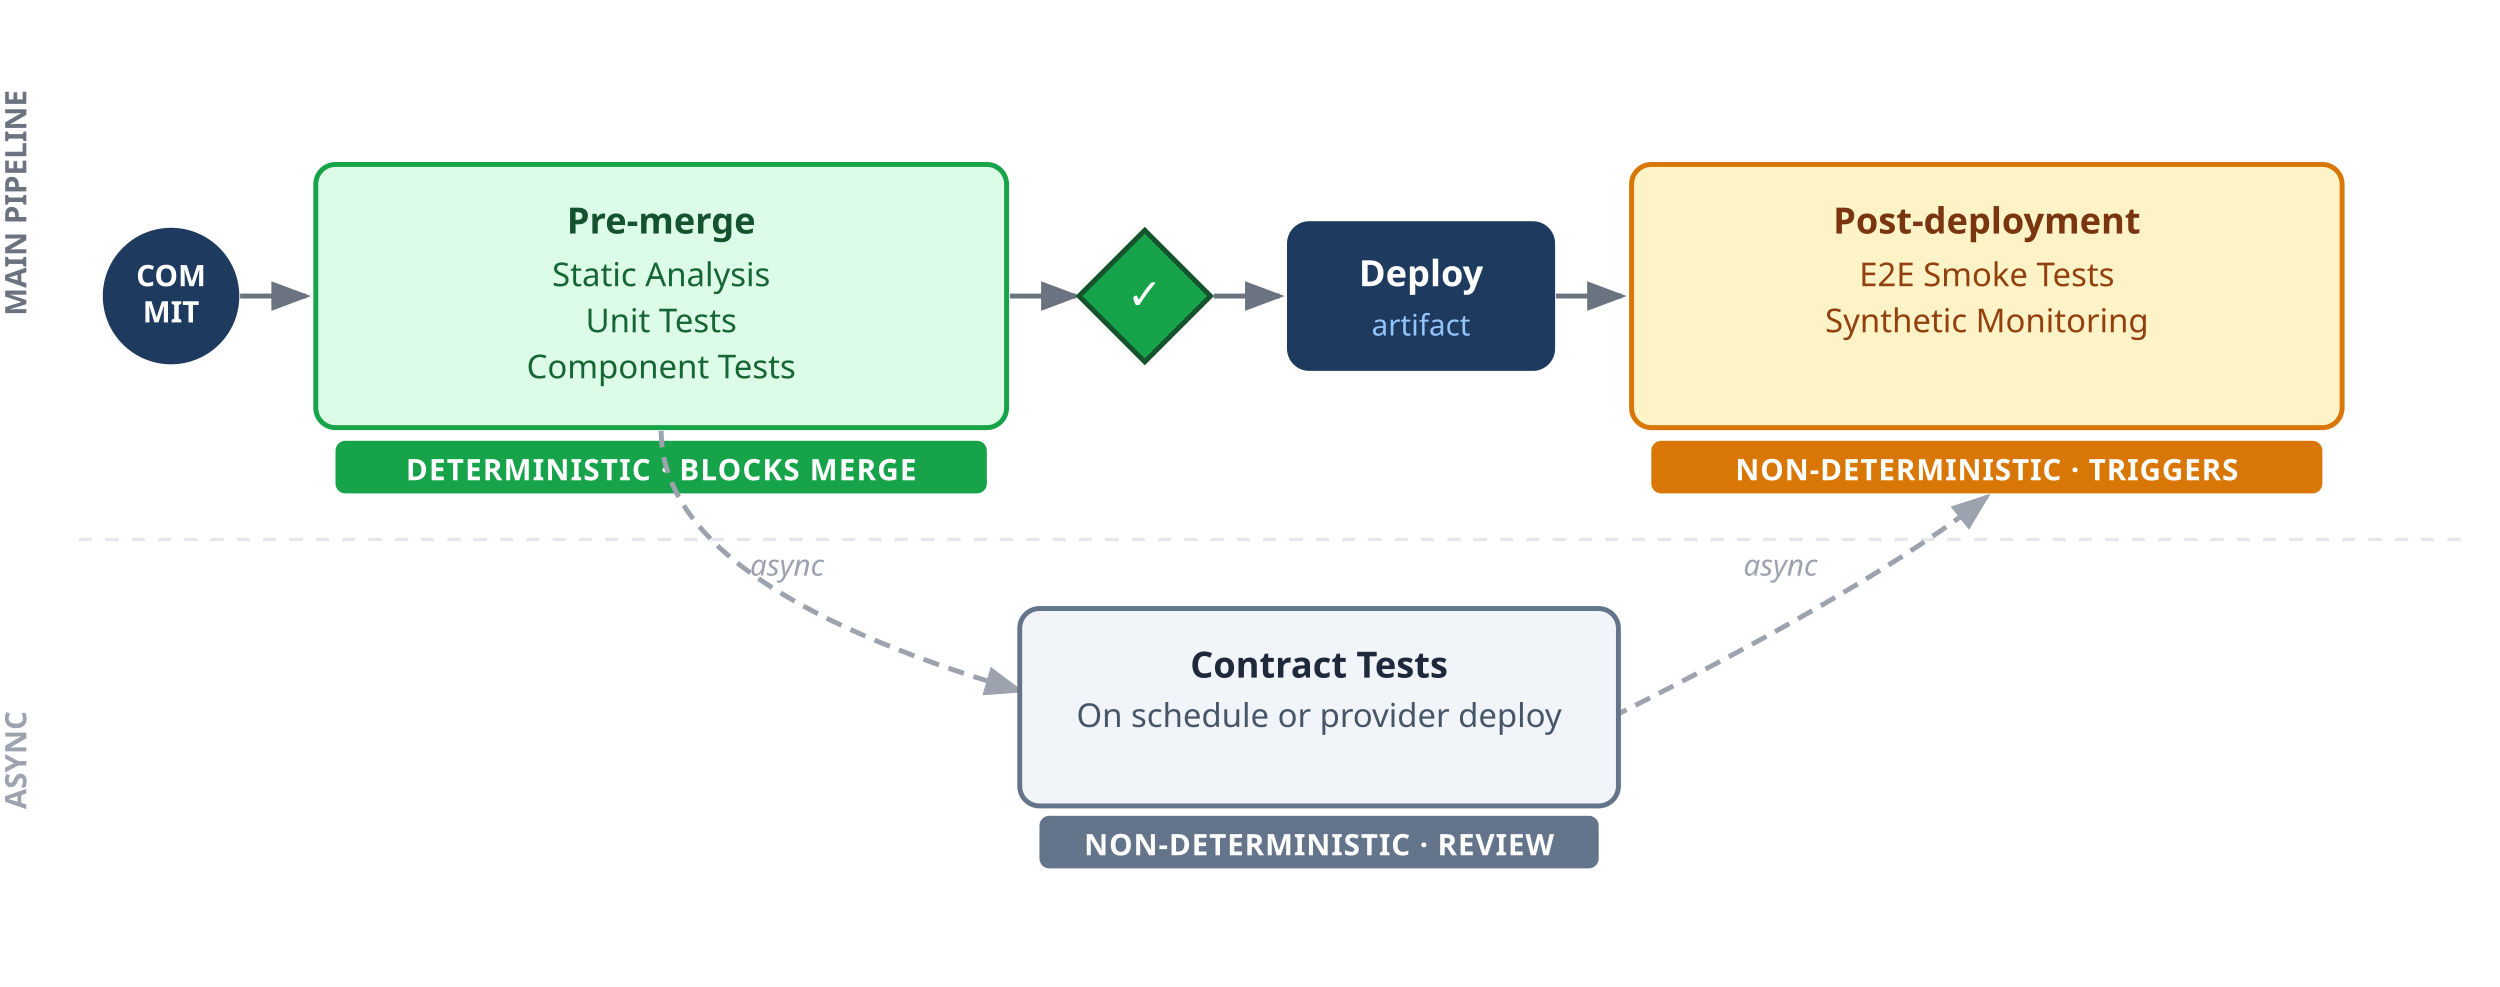
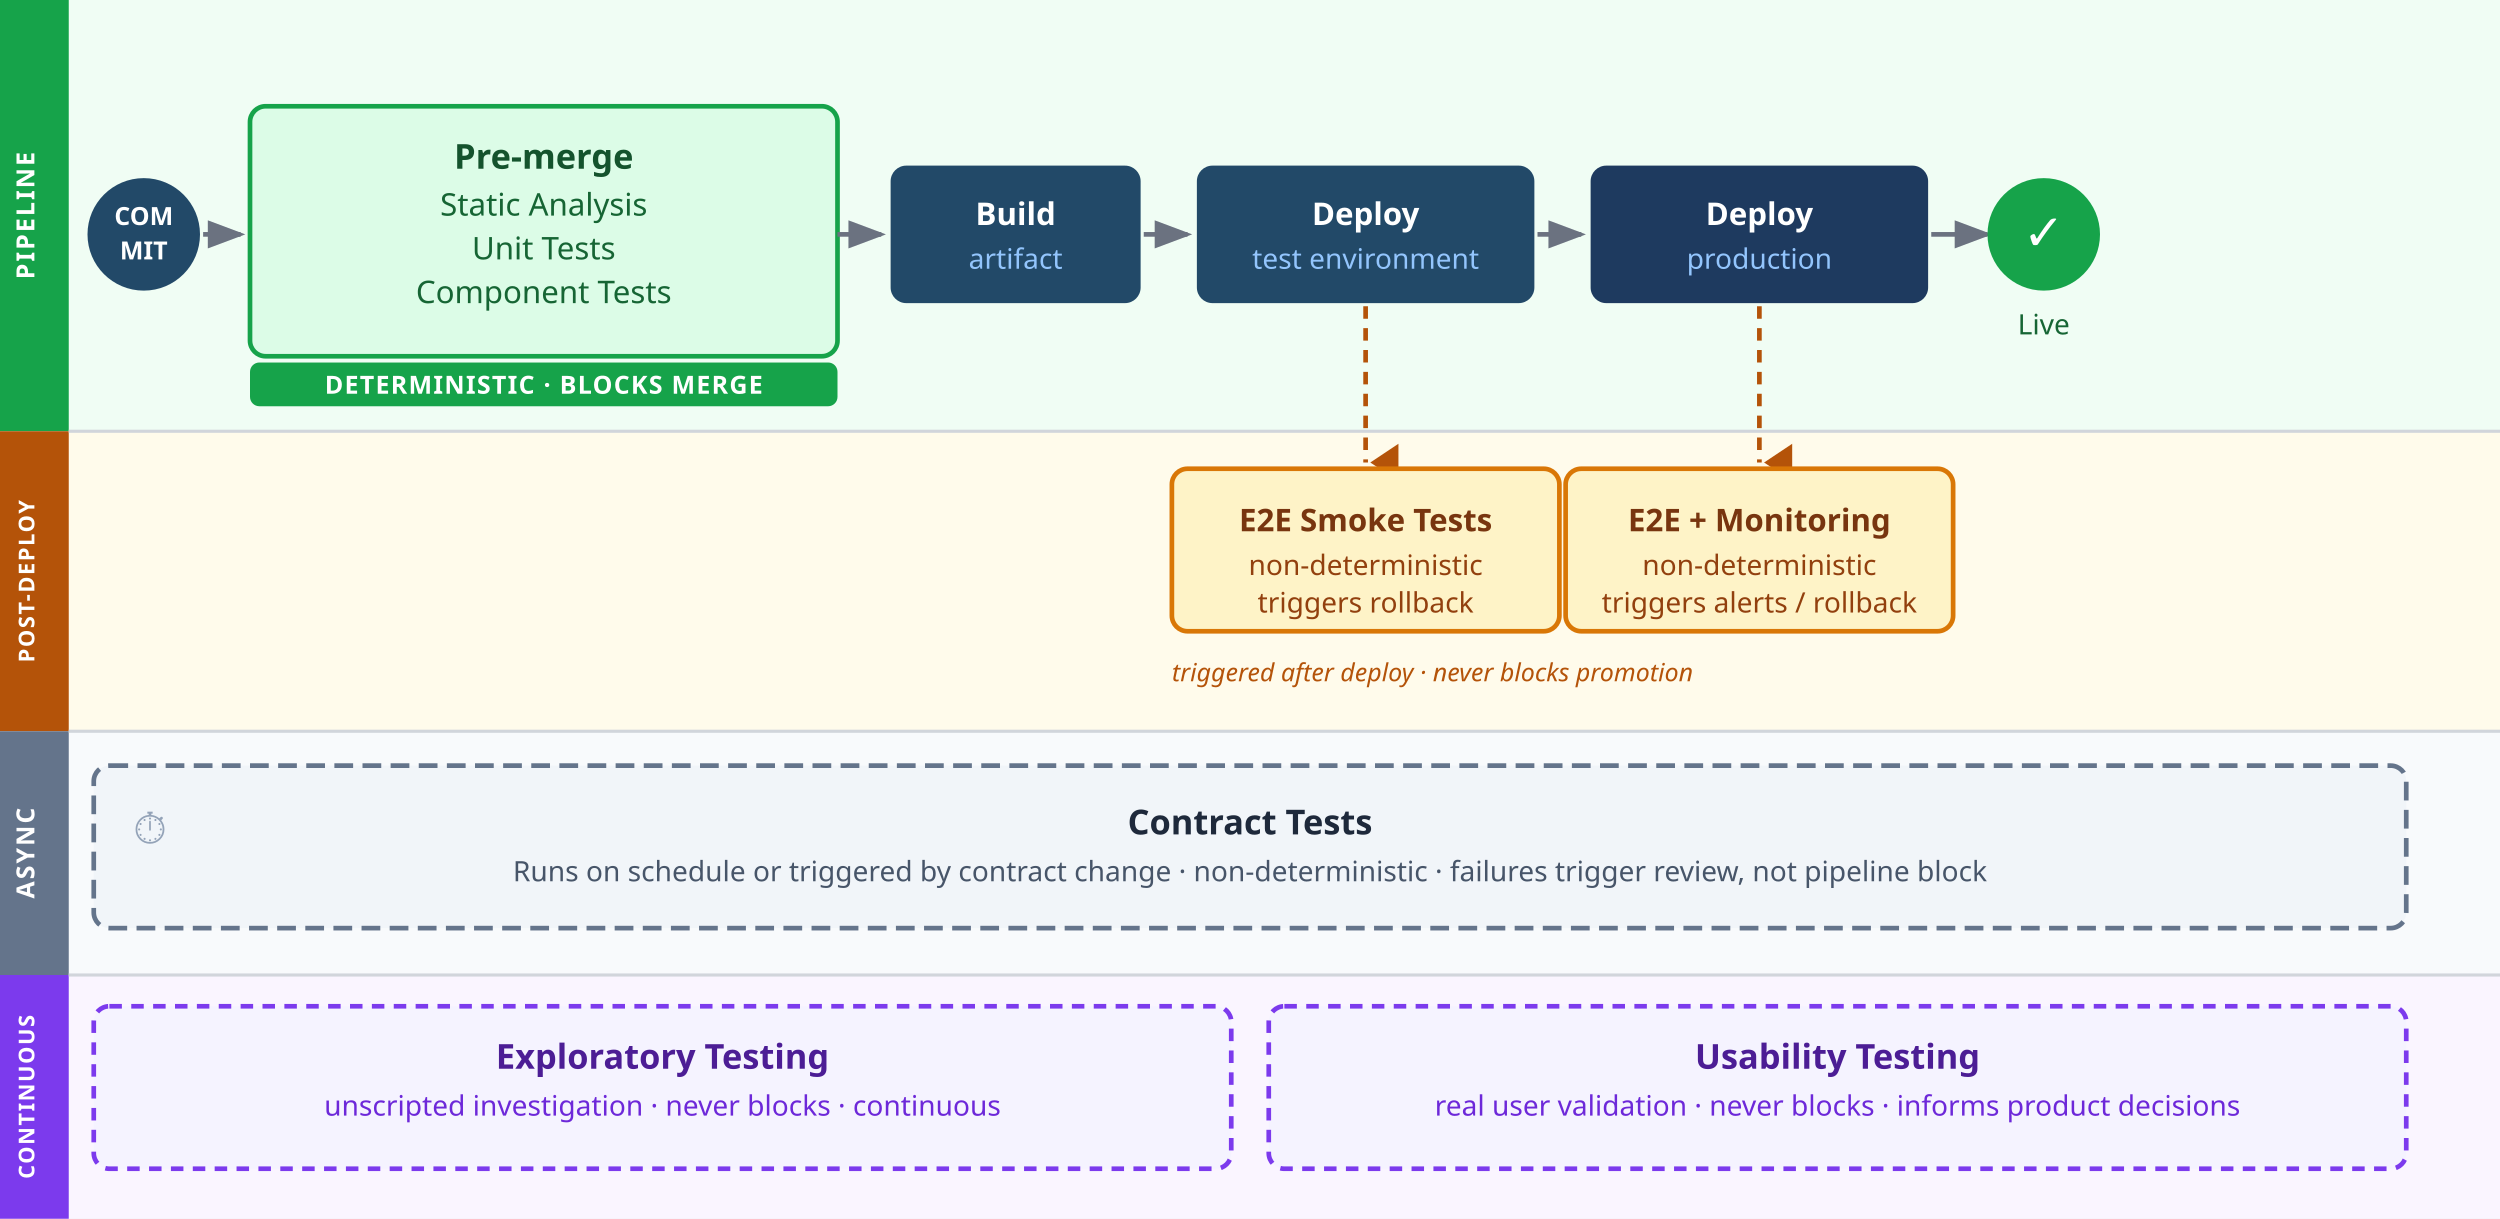
- <svg xmlns="http://www.w3.org/2000/svg" viewBox="0 0 760 300" role="img" aria-labelledby="tap-title tap-desc">
-   <rect width="760" height="300" fill="#ffffff" />
+ <svg xmlns="http://www.w3.org/2000/svg" viewBox="0 0 800 390" role="img" aria-labelledby="cdp-title cdp-desc">
  <defs>
-     <marker id="tap-arr" markerWidth="8" markerHeight="6" refX="7" refY="3" orient="auto">
+     <marker id="cdp-arr" markerWidth="8" markerHeight="6" refX="7" refY="3" orient="auto">
      <polygon points="0 0,8 3,0 6" fill="#6b7280" />
    </marker>
-     <marker id="tap-arr-async" markerWidth="8" markerHeight="6" refX="7" refY="3" orient="auto">
-       <polygon points="0 0,8 3,0 6" fill="#9ca3af" />
+     <marker id="cdp-arr-down" markerWidth="8" markerHeight="6" refX="4" refY="7" orient="auto">
+       <polygon points="0 0,8 0,4 6" fill="#b45309" />
    </marker>
  </defs>
-   <text x="8" y="96" font-family="system-ui,sans-serif" font-size="9" font-weight="700" fill="#6b7280" text-anchor="start" transform="rotate(-90,8,96)">MAIN PIPELINE</text>
-   <text x="8" y="246" font-family="system-ui,sans-serif" font-size="9" font-weight="700" fill="#9ca3af" text-anchor="start" transform="rotate(-90,8,246)">ASYNC</text>
-   <line x1="24" y1="164" x2="748" y2="164" stroke="#e5e7eb" stroke-width="1" stroke-dasharray="4,4" />
-   <circle cx="52" cy="90" r="20" fill="#1e3a5f" stroke="#1e3a5f" stroke-width="1.5" />
-   <text x="52" y="87" text-anchor="middle" font-family="system-ui,sans-serif" font-size="9" font-weight="700" fill="#fff">COM</text>
-   <text x="52" y="98" text-anchor="middle" font-family="system-ui,sans-serif" font-size="9" font-weight="700" fill="#fff">MIT</text>
-   <line x1="73" y1="90" x2="93" y2="90" stroke="#6b7280" stroke-width="1.5" marker-end="url(#tap-arr)" />
-   <rect x="96" y="50" width="210" height="80" rx="6" fill="#dcfce7" stroke="#16a34a" stroke-width="1.5" />
-   <text x="201" y="71" text-anchor="middle" font-family="system-ui,sans-serif" font-size="11" font-weight="700" fill="#14532d">Pre-merge</text>
-   <text x="201" y="87" text-anchor="middle" font-family="system-ui,sans-serif" font-size="10" fill="#166534">Static Analysis</text>
-   <text x="201" y="101" text-anchor="middle" font-family="system-ui,sans-serif" font-size="10" fill="#166534">Unit Tests</text>
-   <text x="201" y="115" text-anchor="middle" font-family="system-ui,sans-serif" font-size="10" fill="#166534">Component Tests</text>
-   <rect x="102" y="134" width="198" height="16" rx="3" fill="#16a34a" />
-   <text x="201" y="146" text-anchor="middle" font-family="system-ui,sans-serif" font-size="9" font-weight="700" fill="#fff" letter-spacing="0.04em">DETERMINISTIC  ·  BLOCKS MERGE</text>
-   <line x1="307" y1="90" x2="327" y2="90" stroke="#6b7280" stroke-width="1.5" marker-end="url(#tap-arr)" />
-   <polygon points="348,70 368,90 348,110 328,90" fill="#16a34a" stroke="#14532d" stroke-width="1.5" />
-   <text x="348" y="94" text-anchor="middle" font-family="system-ui,sans-serif" font-size="13" font-weight="700" fill="#fff">✓</text>
-   <line x1="369" y1="90" x2="389" y2="90" stroke="#6b7280" stroke-width="1.5" marker-end="url(#tap-arr)" />
-   <rect x="392" y="68" width="80" height="44" rx="6" fill="#1e3a5f" stroke="#1e3a5f" stroke-width="1.5" />
-   <text x="432" y="87" text-anchor="middle" font-family="system-ui,sans-serif" font-size="11" font-weight="700" fill="#fff">Deploy</text>
-   <text x="432" y="102" text-anchor="middle" font-family="system-ui,sans-serif" font-size="9" fill="#93c5fd">artifact</text>
-   <line x1="473" y1="90" x2="493" y2="90" stroke="#6b7280" stroke-width="1.5" marker-end="url(#tap-arr)" />
-   <rect x="496" y="50" width="216" height="80" rx="6" fill="#fef3c7" stroke="#d97706" stroke-width="1.5" />
-   <text x="604" y="71" text-anchor="middle" font-family="system-ui,sans-serif" font-size="11" font-weight="700" fill="#78350f">Post-deployment</text>
-   <text x="604" y="87" text-anchor="middle" font-family="system-ui,sans-serif" font-size="10" fill="#92400e">E2E Smoke Tests</text>
-   <text x="604" y="101" text-anchor="middle" font-family="system-ui,sans-serif" font-size="10" fill="#92400e">Synthetic Monitoring</text>
-   <text x="604" y="115" text-anchor="middle" font-family="system-ui,sans-serif" font-size="10" fill="#92400e"> </text>
-   <rect x="502" y="134" width="204" height="16" rx="3" fill="#d97706" />
-   <text x="604" y="146" text-anchor="middle" font-family="system-ui,sans-serif" font-size="9" font-weight="700" fill="#fff" letter-spacing="0.03em">NON-DETERMINISTIC  ·  TRIGGERS</text>
-   <path d="M 201,131 Q 201,178 310,210" fill="none" stroke="#9ca3af" stroke-width="1.5" stroke-dasharray="5,3" marker-end="url(#tap-arr-async)" />
-   <path d="M 490,218 Q 570,178 604,151" fill="none" stroke="#9ca3af" stroke-width="1.5" stroke-dasharray="5,3" marker-end="url(#tap-arr-async)" />
-   <rect x="310" y="185" width="182" height="60" rx="6" fill="#f1f5f9" stroke="#64748b" stroke-width="1.5" />
-   <text x="401" y="206" text-anchor="middle" font-family="system-ui,sans-serif" font-size="11" font-weight="700" fill="#1e293b">Contract Tests</text>
-   <text x="401" y="221" text-anchor="middle" font-family="system-ui,sans-serif" font-size="10" fill="#475569">On schedule or provider deploy</text>
-   <text x="401" y="235" text-anchor="middle" font-family="system-ui,sans-serif" font-size="10" fill="#475569"> </text>
-   <rect x="316" y="248" width="170" height="16" rx="3" fill="#64748b" />
-   <text x="401" y="260" text-anchor="middle" font-family="system-ui,sans-serif" font-size="9" font-weight="700" fill="#fff" letter-spacing="0.03em">NON-DETERMINISTIC  ·  REVIEW</text>
-   <text x="228" y="175" font-family="system-ui,sans-serif" font-size="9" fill="#9ca3af" font-style="italic">async</text>
-   <text x="530" y="175" font-family="system-ui,sans-serif" font-size="9" fill="#9ca3af" font-style="italic">async</text>
+   <rect x="0" y="0" width="800" height="138" fill="#f0fdf4" />
+   <rect x="0" y="138" width="800" height="96" fill="#fffbeb" />
+   <rect x="0" y="234" width="800" height="78" fill="#f8fafc" />
+   <rect x="0" y="312" width="800" height="78" fill="#faf5ff" />
+   <rect x="0" y="0" width="22" height="138" fill="#16a34a" />
+   <rect x="0" y="138" width="22" height="96" fill="#b45309" />
+   <rect x="0" y="234" width="22" height="78" fill="#64748b" />
+   <rect x="0" y="312" width="22" height="78" fill="#7c3aed" />
+   <text transform="rotate(-90,11,69)" x="11" y="69" text-anchor="middle" font-family="system-ui,sans-serif" font-size="8" font-weight="700" letter-spacing="0.08em" fill="#fff">PIPELINE</text>
+   <text transform="rotate(-90,11,186)" x="11" y="186" text-anchor="middle" font-family="system-ui,sans-serif" font-size="7" font-weight="700" letter-spacing="0.07em" fill="#fff">POST-DEPLOY</text>
+   <text transform="rotate(-90,11,273)" x="11" y="273" text-anchor="middle" font-family="system-ui,sans-serif" font-size="8" font-weight="700" letter-spacing="0.08em" fill="#fff">ASYNC</text>
+   <text transform="rotate(-90,11,351)" x="11" y="351" text-anchor="middle" font-family="system-ui,sans-serif" font-size="7" font-weight="700" letter-spacing="0.07em" fill="#fff">CONTINUOUS</text>
+   <line x1="22" y1="138" x2="800" y2="138" stroke="#d1d5db" stroke-width="1" />
+   <line x1="22" y1="234" x2="800" y2="234" stroke="#d1d5db" stroke-width="1" />
+   <line x1="22" y1="312" x2="800" y2="312" stroke="#d1d5db" stroke-width="1" />
+   <circle cx="46" cy="75" r="18" fill="#224968" />
+   <text x="46" y="72" text-anchor="middle" font-family="system-ui,sans-serif" font-size="8" font-weight="700" fill="#fff">COM</text>
+   <text x="46" y="83" text-anchor="middle" font-family="system-ui,sans-serif" font-size="8" font-weight="700" fill="#fff">MIT</text>
+   <line x1="65" y1="75" x2="77" y2="75" stroke="#6b7280" stroke-width="1.5" marker-end="url(#cdp-arr)" />
+   <rect x="80" y="34" width="188" height="80" rx="5" fill="#dcfce7" stroke="#16a34a" stroke-width="1.5" />
+   <text x="174" y="54" text-anchor="middle" font-family="system-ui,sans-serif" font-size="11" font-weight="700" fill="#14532d">Pre-merge</text>
+   <text x="174" y="69" text-anchor="middle" font-family="system-ui,sans-serif" font-size="10" fill="#166534">Static Analysis</text>
+   <text x="174" y="83" text-anchor="middle" font-family="system-ui,sans-serif" font-size="10" fill="#166534">Unit Tests</text>
+   <text x="174" y="97" text-anchor="middle" font-family="system-ui,sans-serif" font-size="10" fill="#166534">Component Tests</text>
+   <rect x="80" y="116" width="188" height="14" rx="3" fill="#16a34a" />
+   <text x="174" y="126" text-anchor="middle" font-family="system-ui,sans-serif" font-size="8" font-weight="700" letter-spacing="0.05em" fill="#fff">DETERMINISTIC · BLOCKS MERGE</text>
+   <line x1="268" y1="75" x2="282" y2="75" stroke="#6b7280" stroke-width="1.5" marker-end="url(#cdp-arr)" />
+   <rect x="285" y="53" width="80" height="44" rx="5" fill="#224968" />
+   <text x="325" y="72" text-anchor="middle" font-family="system-ui,sans-serif" font-size="10" font-weight="700" fill="#fff">Build</text>
+   <text x="325" y="86" text-anchor="middle" font-family="system-ui,sans-serif" font-size="9" fill="#93c5fd">artifact</text>
+   <line x1="366" y1="75" x2="380" y2="75" stroke="#6b7280" stroke-width="1.5" marker-end="url(#cdp-arr)" />
+   <rect x="383" y="53" width="108" height="44" rx="5" fill="#224968" />
+   <text x="437" y="72" text-anchor="middle" font-family="system-ui,sans-serif" font-size="10" font-weight="700" fill="#fff">Deploy</text>
+   <text x="437" y="86" text-anchor="middle" font-family="system-ui,sans-serif" font-size="9" fill="#93c5fd">test environment</text>
+   <line x1="492" y1="75" x2="506" y2="75" stroke="#6b7280" stroke-width="1.5" marker-end="url(#cdp-arr)" />
+   <rect x="509" y="53" width="108" height="44" rx="5" fill="#1e3a5f" />
+   <text x="563" y="72" text-anchor="middle" font-family="system-ui,sans-serif" font-size="10" font-weight="700" fill="#fff">Deploy</text>
+   <text x="563" y="86" text-anchor="middle" font-family="system-ui,sans-serif" font-size="9" fill="#93c5fd">production</text>
+   <line x1="618" y1="75" x2="636" y2="75" stroke="#6b7280" stroke-width="1.5" marker-end="url(#cdp-arr)" />
+   <circle cx="654" cy="75" r="18" fill="#16a34a" />
+   <text x="654" y="80" text-anchor="middle" font-family="system-ui,sans-serif" font-size="16" font-weight="700" fill="#fff">✓</text>
+   <text x="654" y="107" text-anchor="middle" font-family="system-ui,sans-serif" font-size="9" fill="#166534">Live</text>
+   <line x1="437" y1="98" x2="437" y2="148" stroke="#b45309" stroke-width="1.5" stroke-dasharray="4,3" marker-end="url(#cdp-arr-down)" />
+   <line x1="563" y1="98" x2="563" y2="148" stroke="#b45309" stroke-width="1.5" stroke-dasharray="4,3" marker-end="url(#cdp-arr-down)" />
+   <rect x="375" y="150" width="124" height="52" rx="5" fill="#fef3c7" stroke="#d97706" stroke-width="1.5" />
+   <text x="437" y="170" text-anchor="middle" font-family="system-ui,sans-serif" font-size="10" font-weight="700" fill="#78350f">E2E Smoke Tests</text>
+   <text x="437" y="184" text-anchor="middle" font-family="system-ui,sans-serif" font-size="9" fill="#92400e">non-deterministic</text>
+   <text x="437" y="196" text-anchor="middle" font-family="system-ui,sans-serif" font-size="9" fill="#92400e">triggers rollback</text>
+   <rect x="501" y="150" width="124" height="52" rx="5" fill="#fef3c7" stroke="#d97706" stroke-width="1.5" />
+   <text x="563" y="170" text-anchor="middle" font-family="system-ui,sans-serif" font-size="10" font-weight="700" fill="#78350f">E2E + Monitoring</text>
+   <text x="563" y="184" text-anchor="middle" font-family="system-ui,sans-serif" font-size="9" fill="#92400e">non-deterministic</text>
+   <text x="563" y="196" text-anchor="middle" font-family="system-ui,sans-serif" font-size="9" fill="#92400e">triggers alerts / rollback</text>
+   <text x="375" y="218" font-family="system-ui,sans-serif" font-size="8" font-style="italic" fill="#b45309">triggered after deploy · never blocks promotion</text>
+   <rect x="30" y="245" width="740" height="52" rx="5" fill="#f1f5f9" stroke="#64748b" stroke-width="1.5" stroke-dasharray="6,3" />
+   <text x="400" y="267" text-anchor="middle" font-family="system-ui,sans-serif" font-size="11" font-weight="700" fill="#1e293b">Contract Tests</text>
+   <text x="400" y="282" text-anchor="middle" font-family="system-ui,sans-serif" font-size="9" fill="#475569">Runs on schedule or triggered by contract change   ·   non-deterministic   ·   failures trigger review, not pipeline block</text>
+   <text x="48" y="270" text-anchor="middle" font-family="system-ui,sans-serif" font-size="14" fill="#94a3b8">⏱</text>
+   <rect x="30" y="322" width="364" height="52" rx="5" fill="#f5f3ff" stroke="#7c3aed" stroke-width="1.5" stroke-dasharray="4,3" />
+   <text x="212" y="342" text-anchor="middle" font-family="system-ui,sans-serif" font-size="11" font-weight="700" fill="#4c1d95">Exploratory Testing</text>
+   <text x="212" y="357" text-anchor="middle" font-family="system-ui,sans-serif" font-size="9" fill="#6d28d9">unscripted investigation   ·   never blocks   ·   continuous</text>
+   <rect x="406" y="322" width="364" height="52" rx="5" fill="#f5f3ff" stroke="#7c3aed" stroke-width="1.5" stroke-dasharray="4,3" />
+   <text x="588" y="342" text-anchor="middle" font-family="system-ui,sans-serif" font-size="11" font-weight="700" fill="#4c1d95">Usability Testing</text>
+   <text x="588" y="357" text-anchor="middle" font-family="system-ui,sans-serif" font-size="9" fill="#6d28d9">real user validation   ·   never blocks   ·   informs product decisions</text>
</svg>
